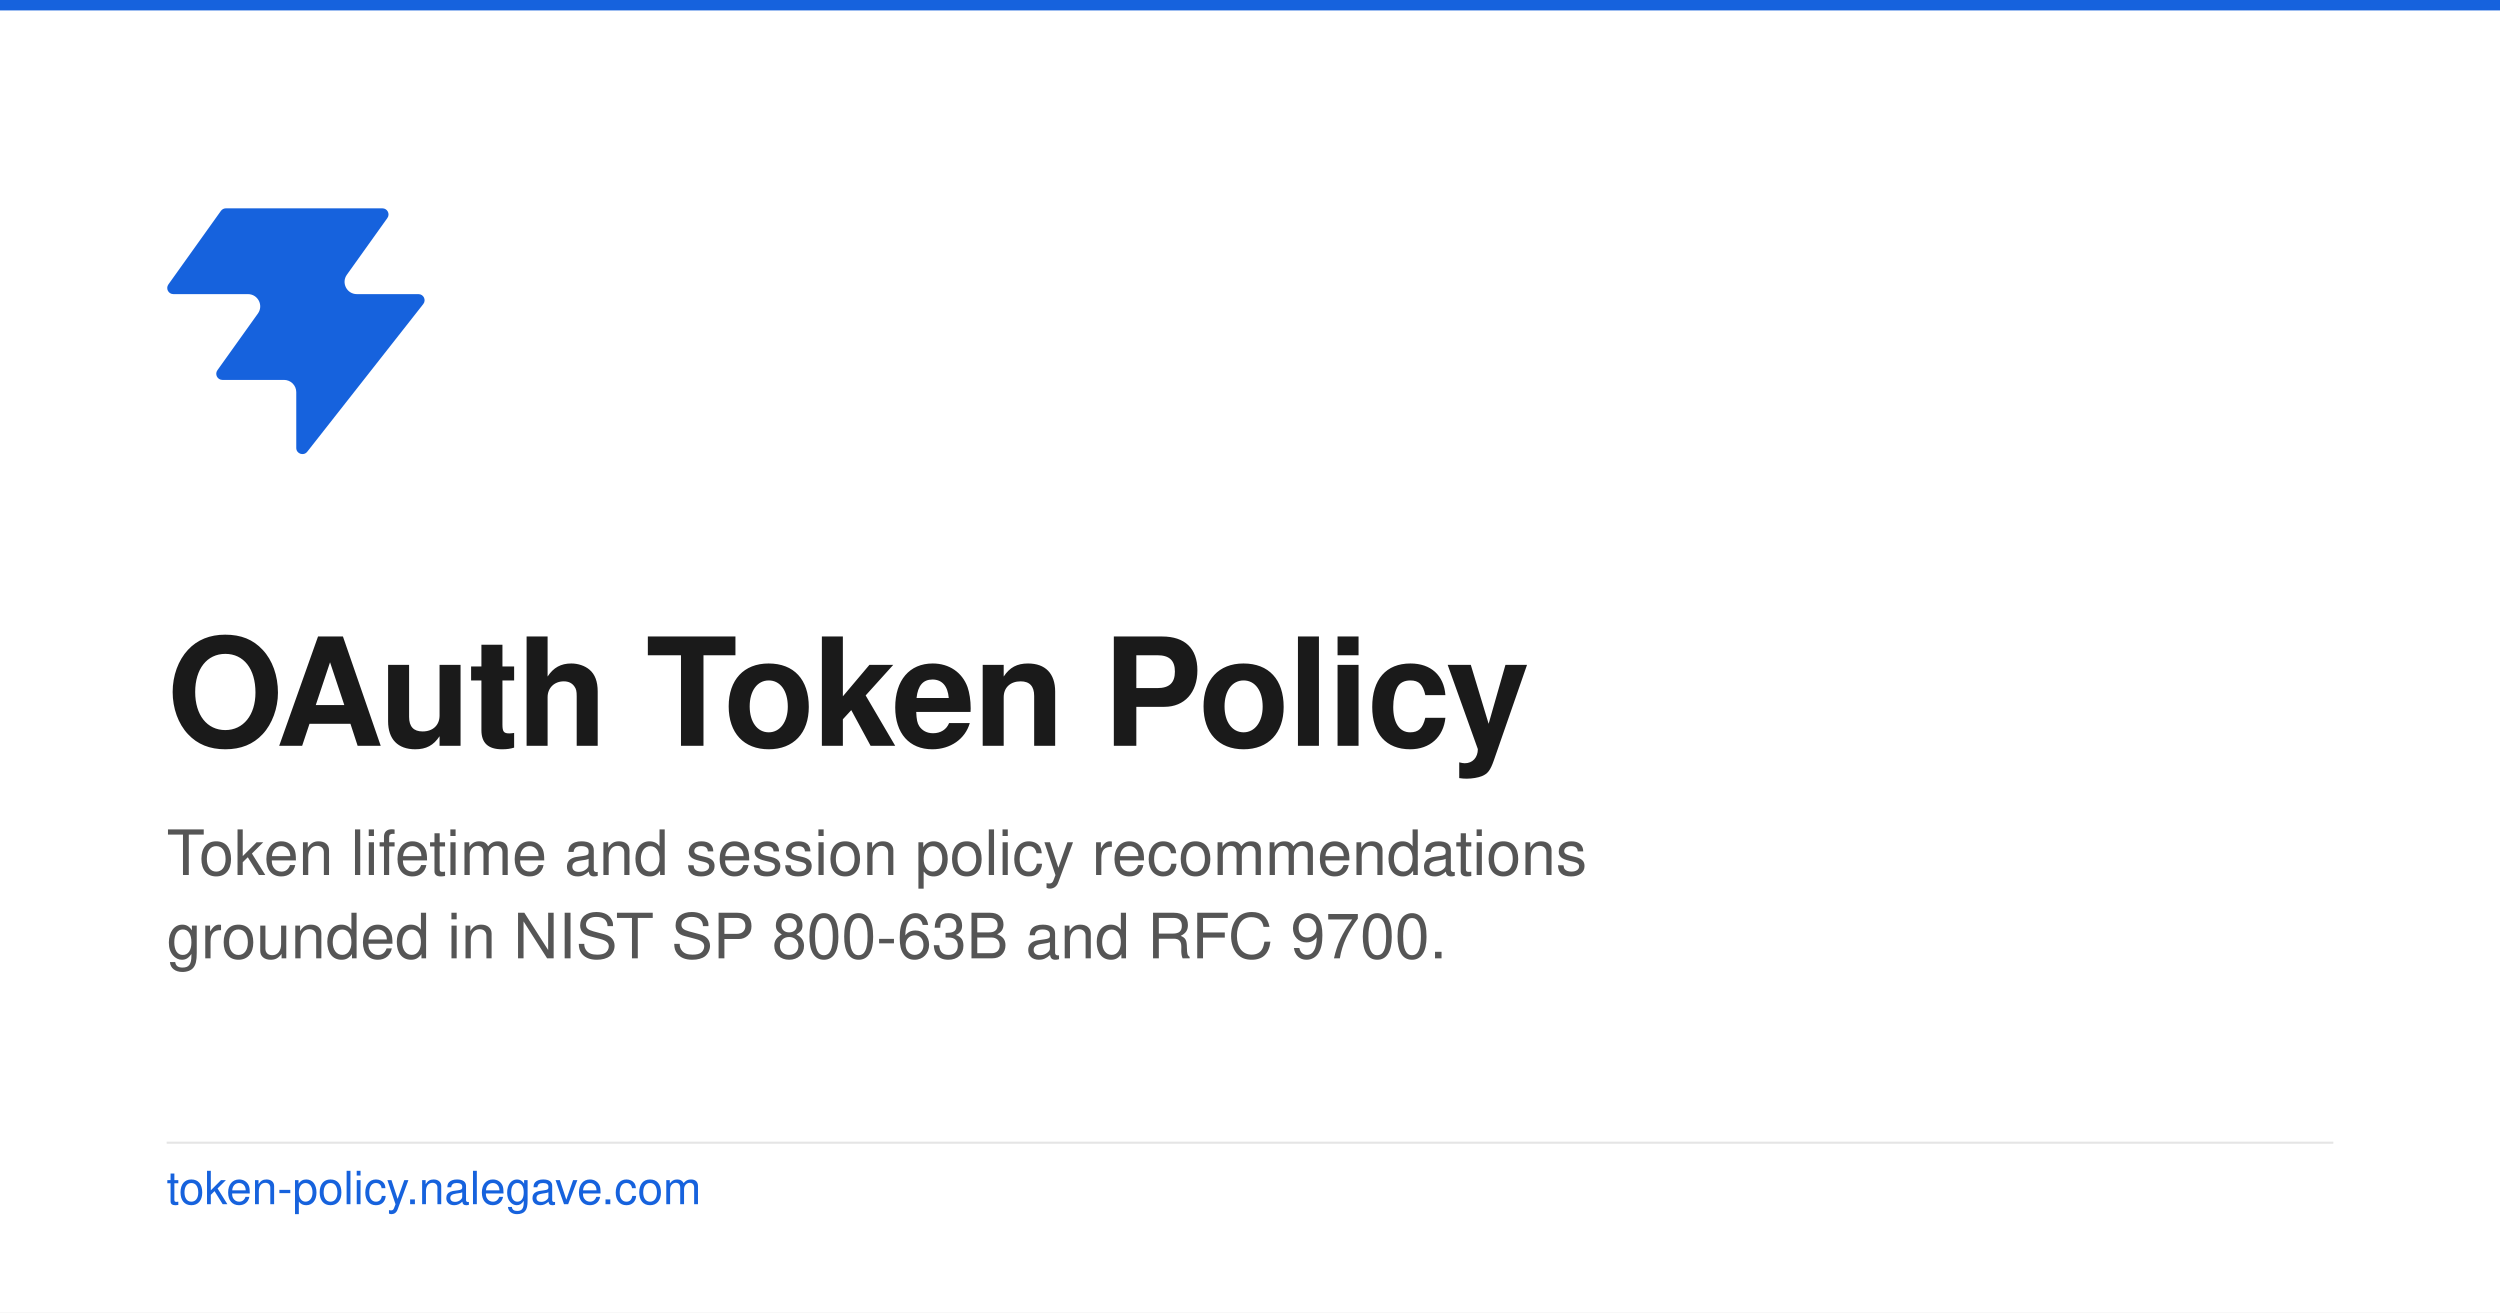
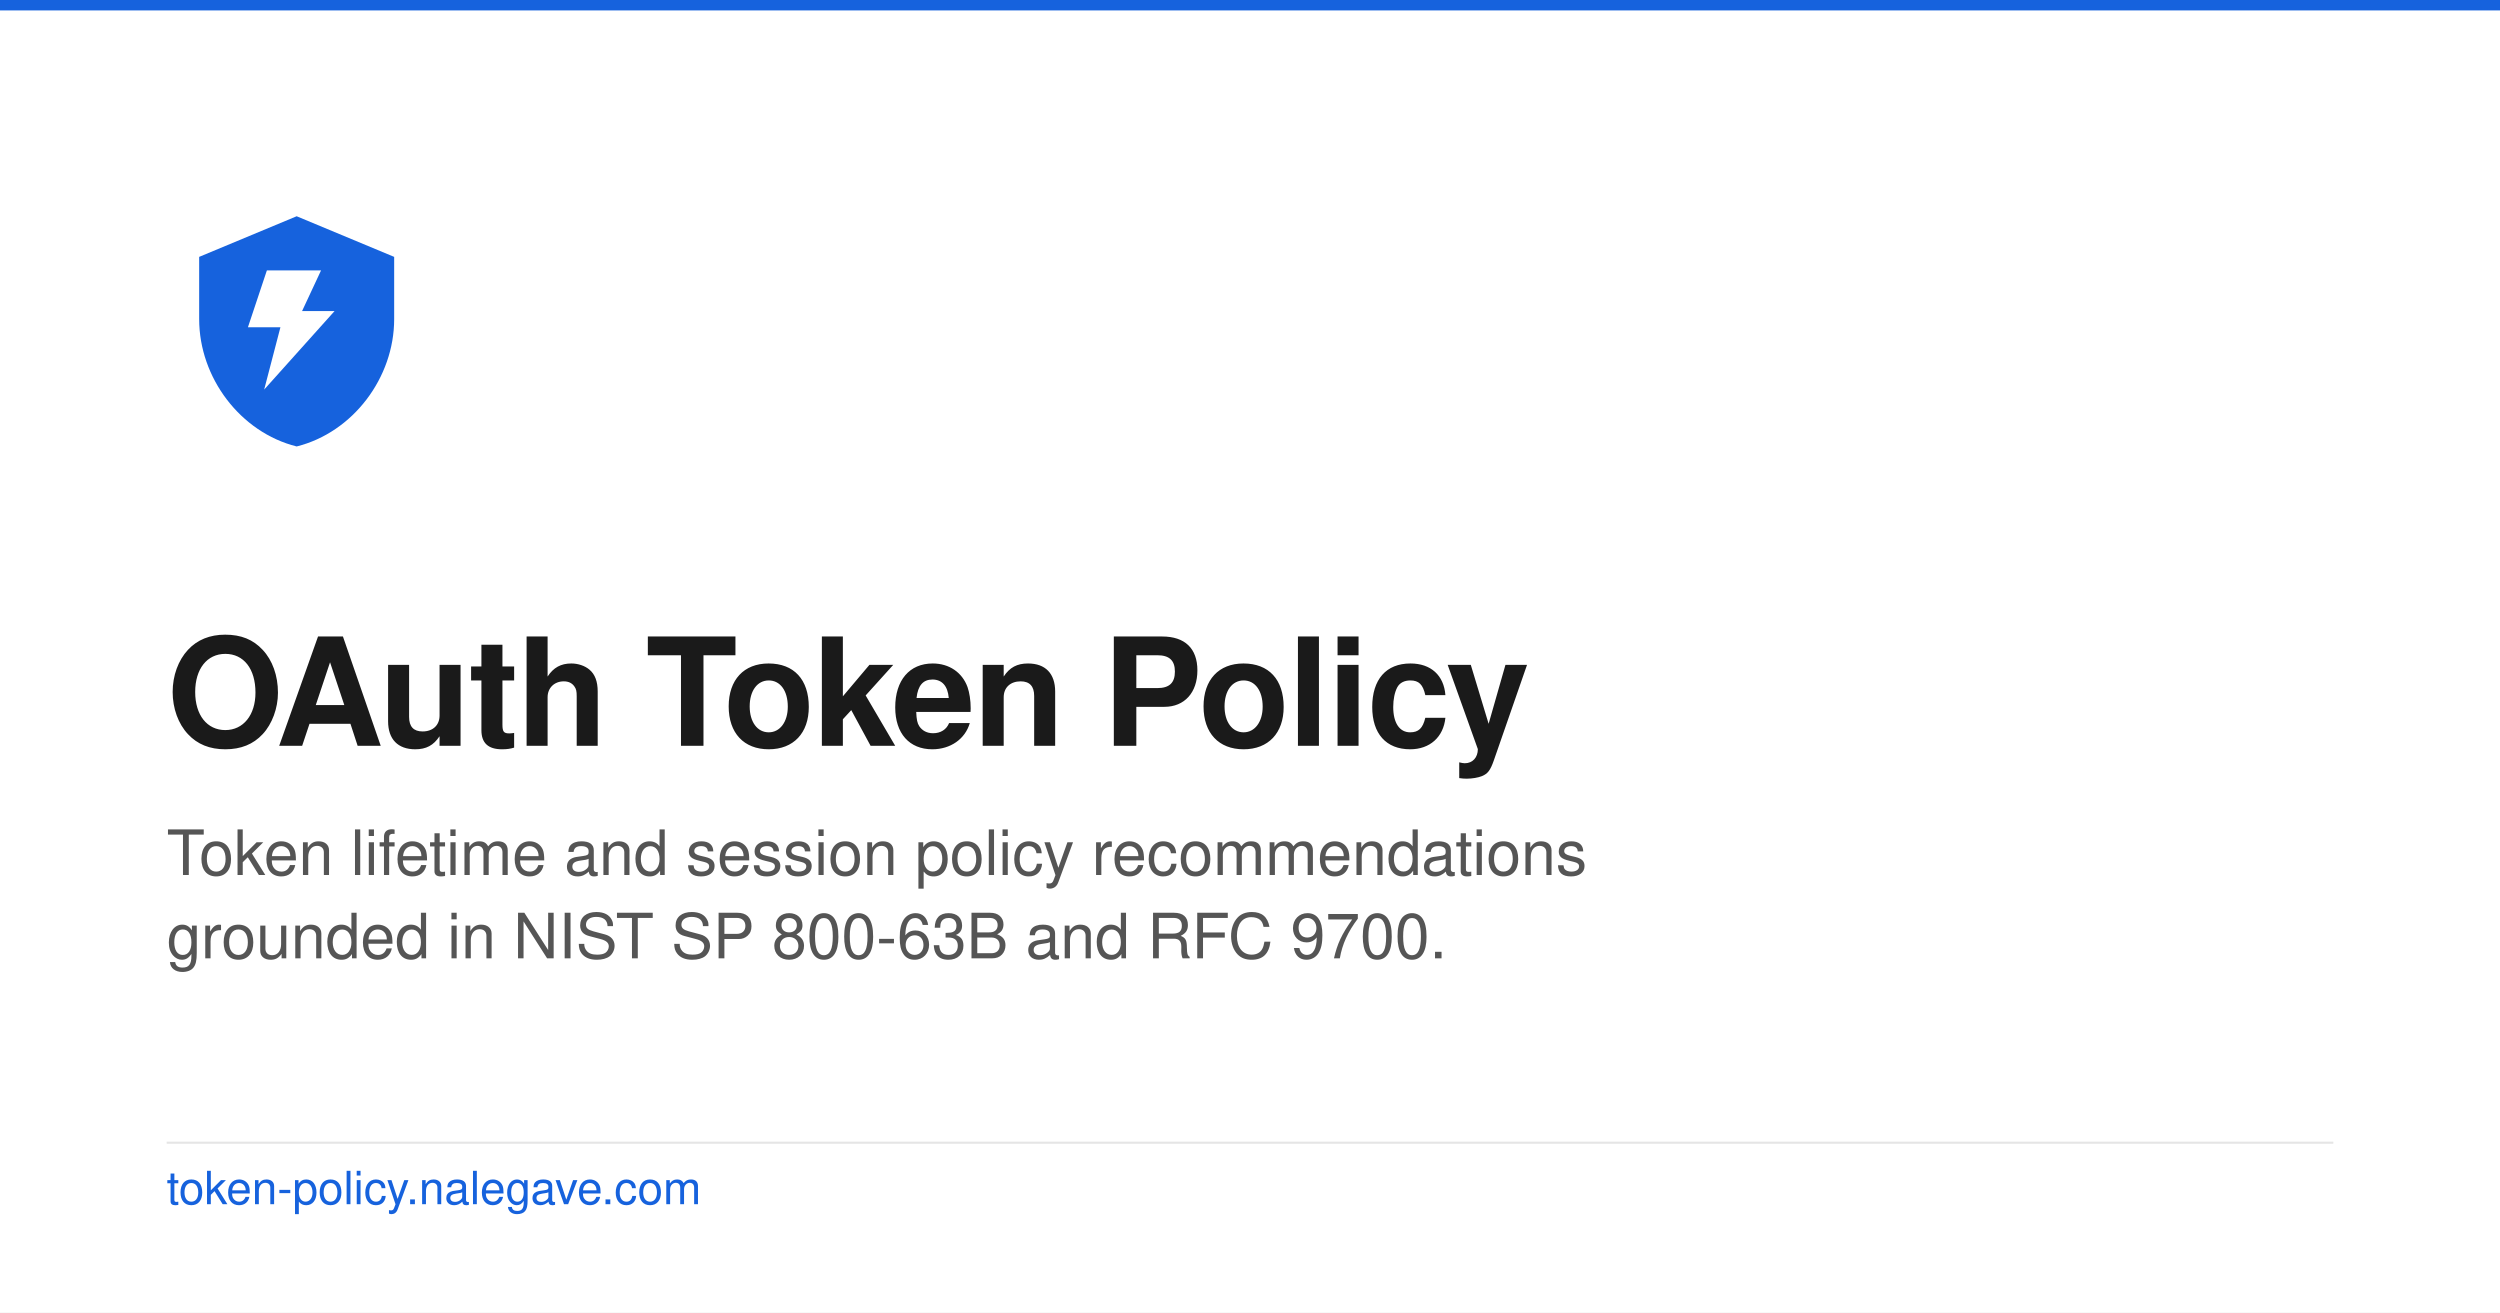
<svg xmlns="http://www.w3.org/2000/svg" width="1200" height="630" viewBox="0 0 1200 630">
  <rect width="1200" height="630" fill="#ffffff" />
  <rect x="0" y="0" width="1200" height="5" fill="#1662dd" />
-   <g transform="translate(80, 100) scale(2.6)">
-     <path fill="#1662dd" d="M25.946 44.938c-.664.845-2.021.375-2.021-.698V33.937a2.26 2.26 0 0 0-2.262-2.262H10.287c-.92 0-1.456-1.04-.92-1.788l7.48-10.471c1.07-1.497 0-3.578-1.842-3.578H1.237c-.92 0-1.456-1.04-.92-1.788L10.013.474c.214-.297.556-.474.92-.474h28.894c.92 0 1.456 1.04.92 1.788l-7.48 10.471c-1.07 1.498 0 3.579 1.842 3.579h11.377c.943 0 1.473 1.088.89 1.83L25.947 44.94z" />
+   <g transform="translate(80, 96) scale(2.6)">
+     <path fill="#1662dd" d="M24 3L6 10.5V22c0 10.8 7.6 20.9 18 23.5C34.4 42.9 42 32.8 42 22V10.5L24 3z" />
+     <path fill="#ffffff" d="M26.5 13h-8l-3.5 10.5H21L18 35l13-14.5H25l3.5-7.5H26.5z" />
  </g>
  <text x="80" y="358" font-family="-apple-system, BlinkMacSystemFont, 'Segoe UI', Helvetica, Arial, sans-serif" font-size="72" font-weight="700" letter-spacing="-1" fill="#1a1a1a">OAuth Token Policy</text>
  <text x="80" y="420" font-family="-apple-system, BlinkMacSystemFont, 'Segoe UI', Helvetica, Arial, sans-serif" font-size="30" fill="#555555">Token lifetime and session policy recommendations</text>
  <text x="80" y="460" font-family="-apple-system, BlinkMacSystemFont, 'Segoe UI', Helvetica, Arial, sans-serif" font-size="30" fill="#555555">grounded in NIST SP 800-63B and RFC 9700.</text>
  <text x="80" y="578" font-family="-apple-system, BlinkMacSystemFont, 'Segoe UI', Helvetica, Arial, sans-serif" font-size="22" fill="#1662dd">token-policy.nalegave.com</text>
  <rect x="80" y="548" width="1040" height="1" fill="#e5e5e5" />
</svg>
